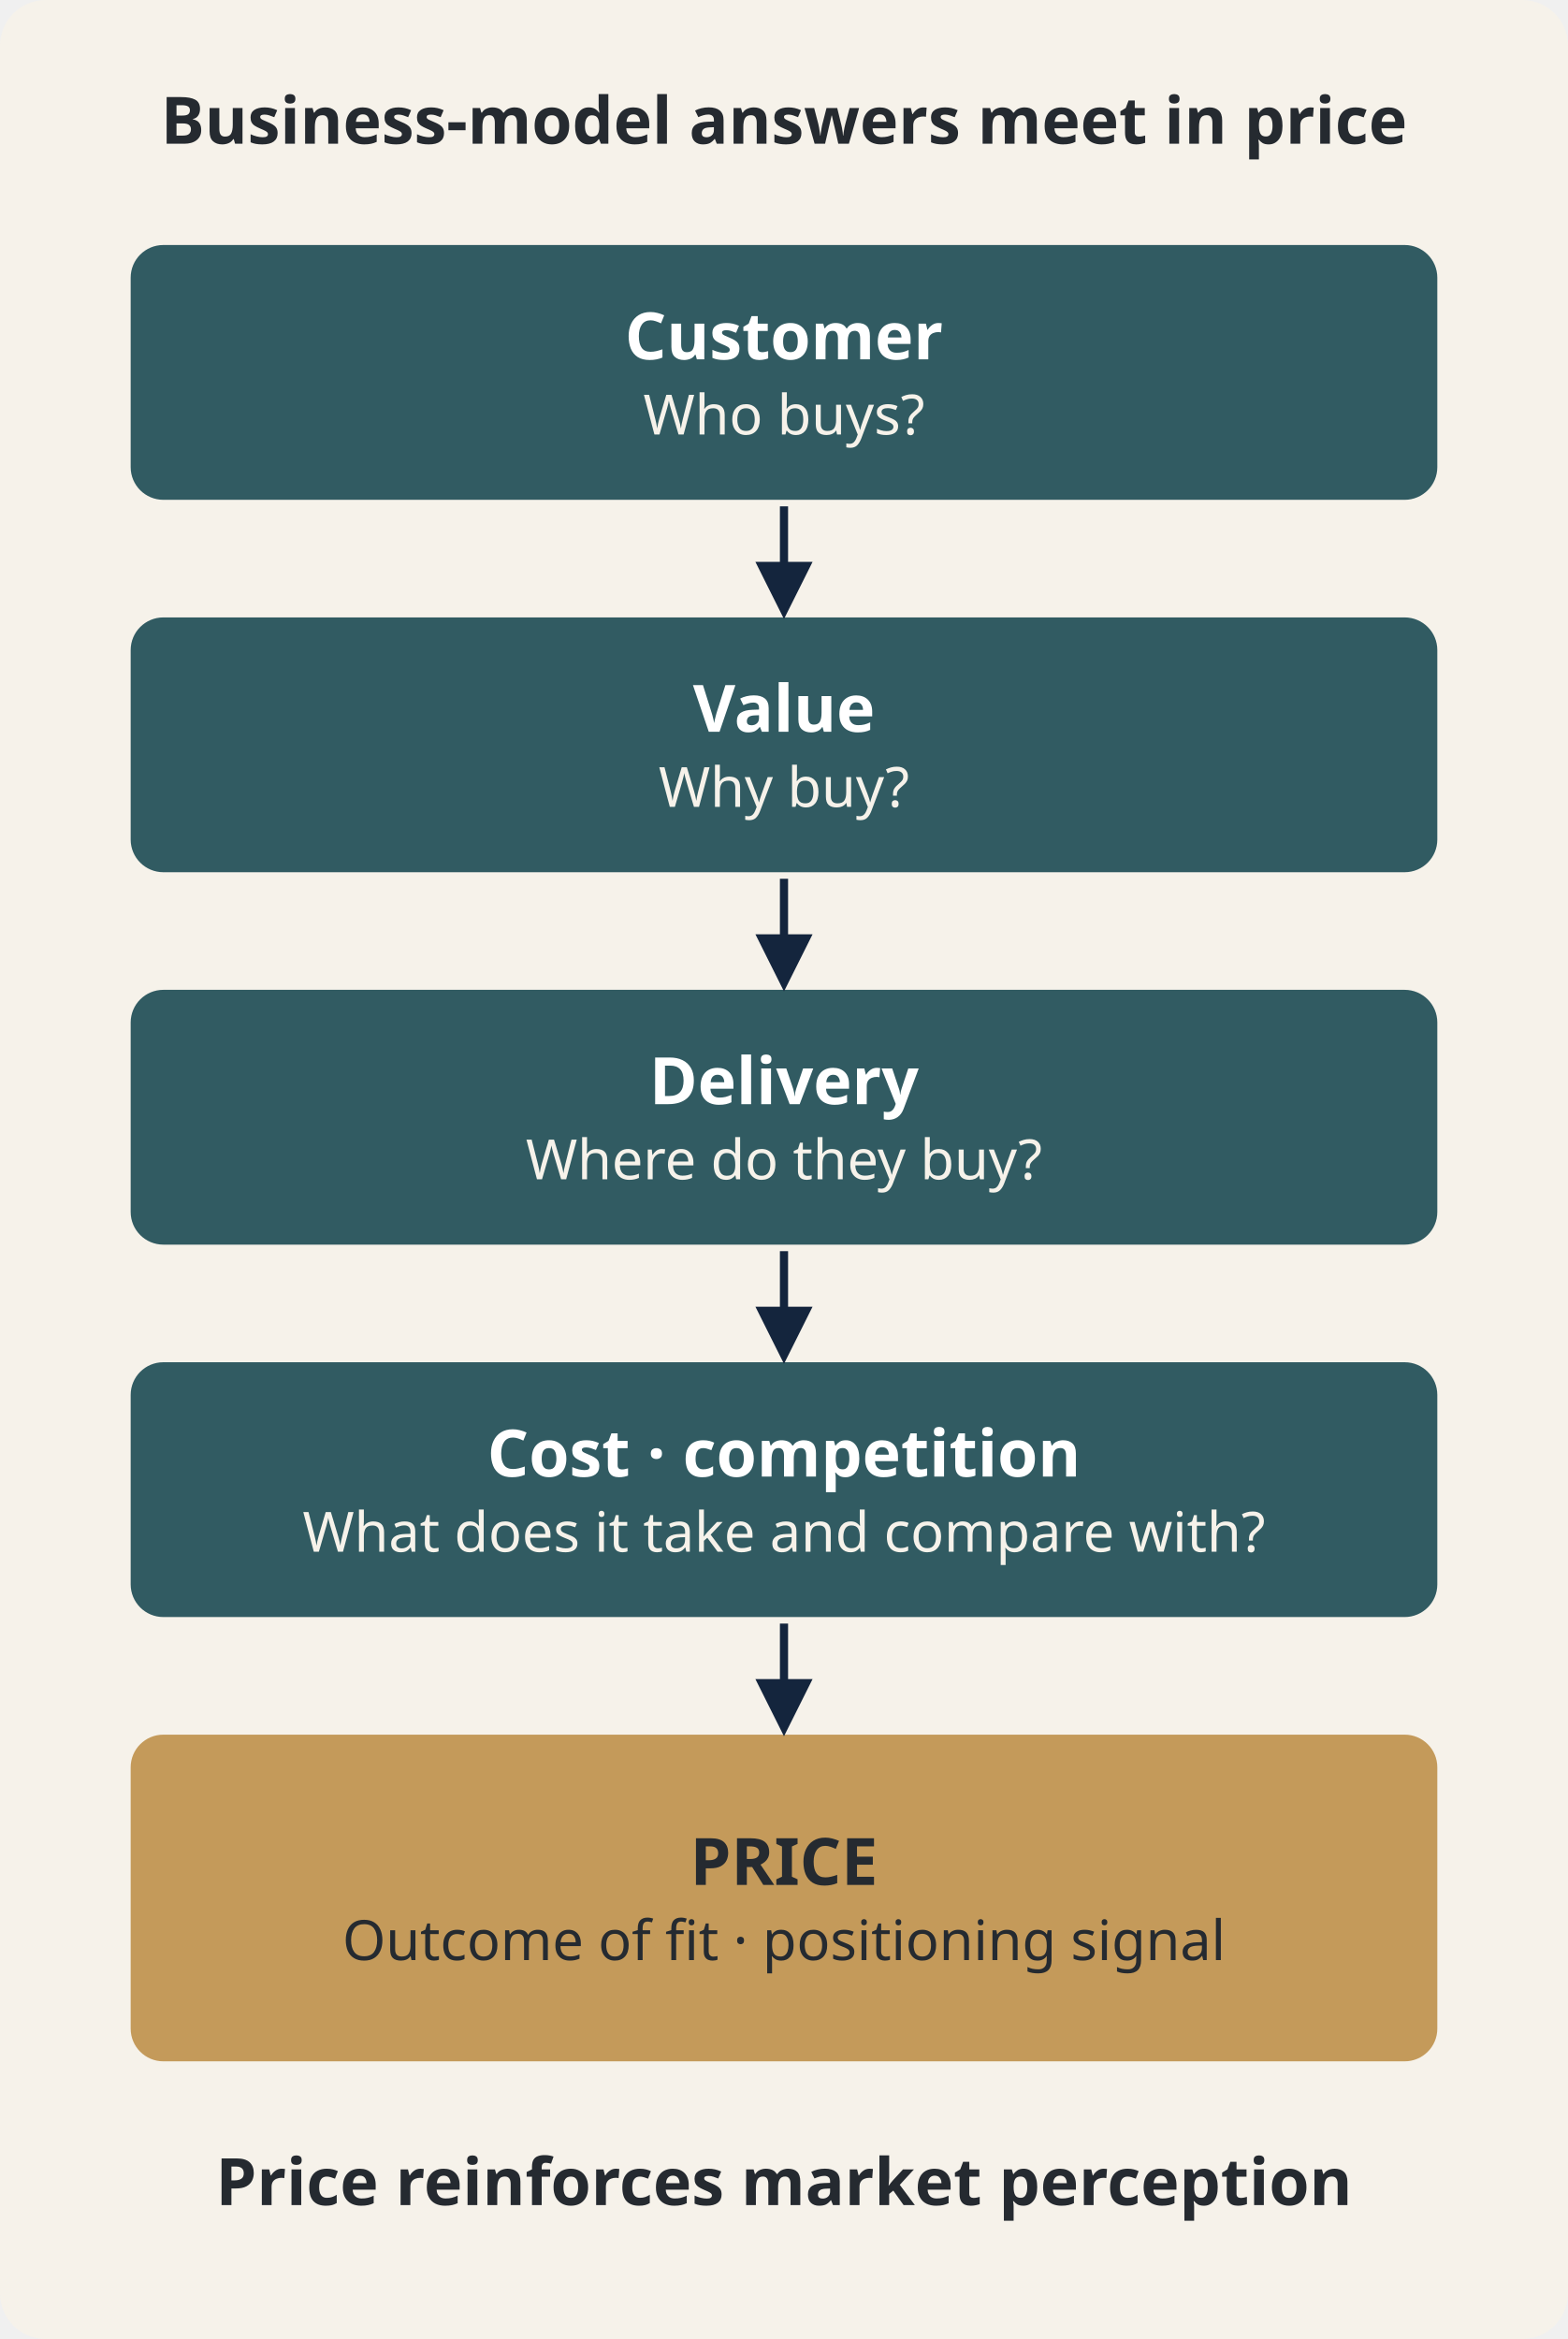
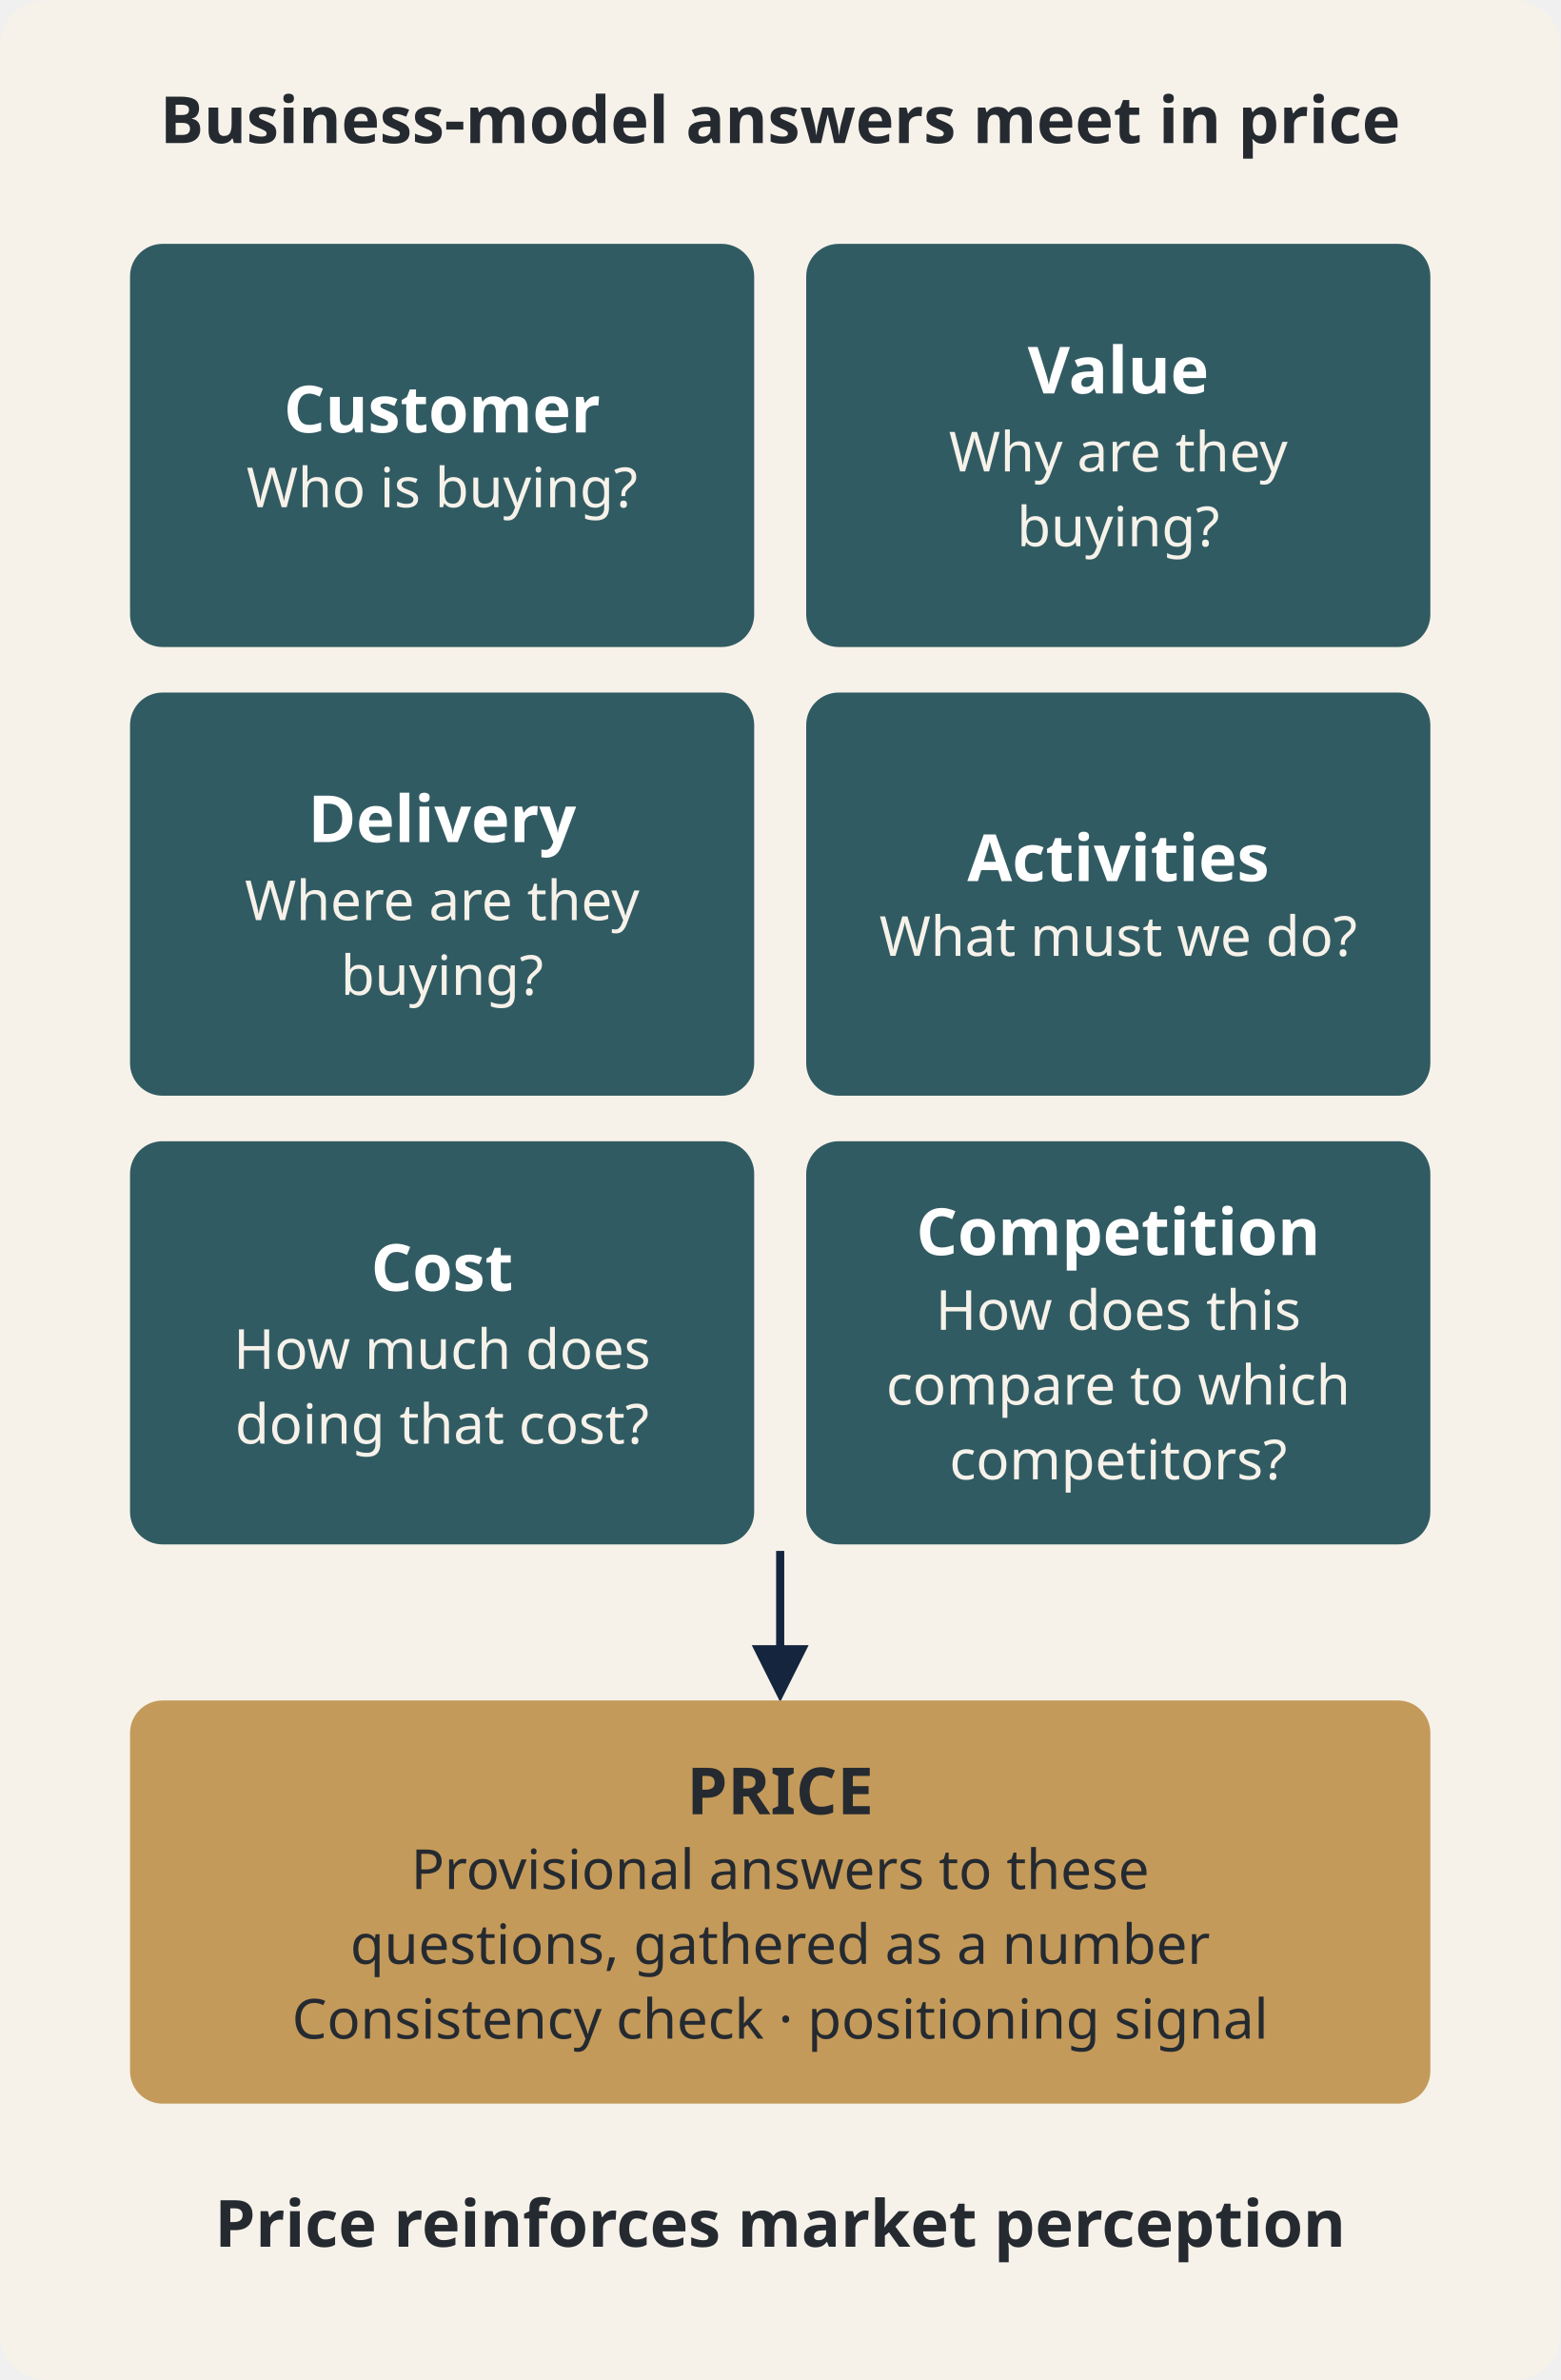
- <svg xmlns="http://www.w3.org/2000/svg" viewBox="0 0 480 716" role="img" aria-labelledby="t d" font-family="system-ui, 'Noto Sans KR', 'Malgun Gothic', 'Apple SD Gothic Neo', sans-serif">
+ <svg xmlns="http://www.w3.org/2000/svg" viewBox="0 0 480 732" role="img" aria-labelledby="t d" font-family="system-ui, 'Noto Sans KR', 'Malgun Gothic', 'Apple SD Gothic Neo', sans-serif">
  <defs>
    <marker id="arrow-navy" viewBox="0 0 10 10" refX="8" refY="5" markerWidth="7" markerHeight="7" orient="auto-start-reverse">
      <path d="M0 0 L10 5 L0 10 z" fill="#14253D" />
    </marker>
    <marker id="arrow-gold" viewBox="0 0 10 10" refX="8" refY="5" markerWidth="7" markerHeight="7" orient="auto-start-reverse">
      <path d="M0 0 L10 5 L0 10 z" fill="#C49A5A" />
    </marker>
  </defs>
  <g id="background">
-     <rect width="480" height="716" rx="14" fill="#F6F2EA" />
+     <rect width="480" height="732" rx="14" fill="#F6F2EA" />
  </g>
  <g id="headline">
    <text x="240" y="44" text-anchor="middle" font-size="20" font-weight="700" fill="#252A30">Business-model answers meet in price</text>
  </g>
-   <g id="customer">
-     <rect x="40" y="75" width="400" height="78" rx="10" fill="#315B62" />
-     <text x="240" y="110" text-anchor="middle" font-size="20" font-weight="700" fill="#FFFFFF">Customer</text>
-     <text x="240" y="133" text-anchor="middle" font-size="17" font-weight="400" fill="#F6F2EA">Who buys?</text>
+   <g id="questions">
+     <g id="customer">
+       <rect x="40" y="75" width="192" height="124" rx="10" fill="#315B62" />
+       <text x="136" y="133" text-anchor="middle" font-size="20" font-weight="700" fill="#FFFFFF">Customer</text>
+       <text x="136" y="156" text-anchor="middle" font-size="17" font-weight="400" fill="#F6F2EA">Who is buying?</text>
+     </g>
+     <g id="value">
+       <rect x="248" y="75" width="192" height="124" rx="10" fill="#315B62" />
+       <text x="344" y="121" text-anchor="middle" font-size="20" font-weight="700" fill="#FFFFFF">Value</text>
+       <text x="344" y="145" text-anchor="middle" font-size="17" font-weight="400" fill="#F6F2EA">Why are they</text>
+       <text x="344" y="168" text-anchor="middle" font-size="17" font-weight="400" fill="#F6F2EA">buying?</text>
+     </g>
+     <g id="delivery">
+       <rect x="40" y="213" width="192" height="124" rx="10" fill="#315B62" />
+       <text x="136" y="259" text-anchor="middle" font-size="20" font-weight="700" fill="#FFFFFF">Delivery</text>
+       <text x="136" y="283" text-anchor="middle" font-size="17" font-weight="400" fill="#F6F2EA">Where are they</text>
+       <text x="136" y="306" text-anchor="middle" font-size="17" font-weight="400" fill="#F6F2EA">buying?</text>
+     </g>
+     <g id="activities">
+       <rect x="248" y="213" width="192" height="124" rx="10" fill="#315B62" />
+       <text x="344" y="271" text-anchor="middle" font-size="20" font-weight="700" fill="#FFFFFF">Activities</text>
+       <text x="344" y="294" text-anchor="middle" font-size="17" font-weight="400" fill="#F6F2EA">What must we do?</text>
+     </g>
+     <g id="cost">
+       <rect x="40" y="351" width="192" height="124" rx="10" fill="#315B62" />
+       <text x="136" y="397" text-anchor="middle" font-size="20" font-weight="700" fill="#FFFFFF">Cost</text>
+       <text x="136" y="421" text-anchor="middle" font-size="17" font-weight="400" fill="#F6F2EA">How much does</text>
+       <text x="136" y="444" text-anchor="middle" font-size="17" font-weight="400" fill="#F6F2EA">doing that cost?</text>
+     </g>
+     <g id="competition">
+       <rect x="248" y="351" width="192" height="124" rx="10" fill="#315B62" />
+       <text x="344" y="386" text-anchor="middle" font-size="20" font-weight="700" fill="#FFFFFF">Competition</text>
+       <text x="344" y="409" text-anchor="middle" font-size="17" font-weight="400" fill="#F6F2EA">How does this</text>
+       <text x="344" y="432" text-anchor="middle" font-size="17" font-weight="400" fill="#F6F2EA">compare to which</text>
+       <text x="344" y="455" text-anchor="middle" font-size="17" font-weight="400" fill="#F6F2EA">competitors?</text>
+     </g>
  </g>
-   <g id="value">
-     <rect x="40" y="189" width="400" height="78" rx="10" fill="#315B62" />
-     <text x="240" y="224" text-anchor="middle" font-size="20" font-weight="700" fill="#FFFFFF">Value</text>
-     <text x="240" y="247" text-anchor="middle" font-size="17" font-weight="400" fill="#F6F2EA">Why buy?</text>
-   </g>
-   <g id="delivery">
-     <rect x="40" y="303" width="400" height="78" rx="10" fill="#315B62" />
-     <text x="240" y="338" text-anchor="middle" font-size="20" font-weight="700" fill="#FFFFFF">Delivery</text>
-     <text x="240" y="361" text-anchor="middle" font-size="17" font-weight="400" fill="#F6F2EA">Where do they buy?</text>
-   </g>
-   <g id="cost-competition">
-     <rect x="40" y="417" width="400" height="78" rx="10" fill="#315B62" />
-     <text x="240" y="452" text-anchor="middle" font-size="20" font-weight="700" fill="#FFFFFF">Cost · competition</text>
-     <text x="240" y="475" text-anchor="middle" font-size="17" font-weight="400" fill="#F6F2EA">What does it take and compare with?</text>
+   <g id="flow">
+     <line x1="240" y1="477" x2="240" y2="520" stroke="#14253D" stroke-width="2.5" marker-end="url(#arrow-navy)" />
  </g>
  <g id="price">
-     <rect x="40" y="531" width="400" height="100" rx="10" fill="#C49A5A" />
-     <text x="240" y="577" text-anchor="middle" font-size="20" font-weight="700" fill="#252A30">PRICE</text>
-     <text x="240" y="600" text-anchor="middle" font-size="17" font-weight="400" fill="#252A30">Outcome of fit · positioning signal</text>
-   </g>
-   <g id="flow">
-     <line x1="240" y1="155" x2="240" y2="186" stroke="#14253D" stroke-width="2.5" marker-end="url(#arrow-navy)" />
-     <line x1="240" y1="269" x2="240" y2="300" stroke="#14253D" stroke-width="2.5" marker-end="url(#arrow-navy)" />
-     <line x1="240" y1="383" x2="240" y2="414" stroke="#14253D" stroke-width="2.5" marker-end="url(#arrow-navy)" />
-     <line x1="240" y1="497" x2="240" y2="528" stroke="#14253D" stroke-width="2.5" marker-end="url(#arrow-navy)" />
+     <rect x="40" y="523" width="400" height="124" rx="10" fill="#C49A5A" />
+     <text x="240" y="558" text-anchor="middle" font-size="20" font-weight="700" fill="#252A30">PRICE</text>
+     <text x="240" y="581" text-anchor="middle" font-size="17" font-weight="400" fill="#252A30">Provisional answers to these</text>
+     <text x="240" y="604" text-anchor="middle" font-size="17" font-weight="400" fill="#252A30">questions, gathered as a number</text>
+     <text x="240" y="627" text-anchor="middle" font-size="17" font-weight="400" fill="#252A30">Consistency check · positioning signal</text>
  </g>
  <g id="caption">
-     <text x="240" y="675" text-anchor="middle" font-size="20" font-weight="700" fill="#252A30">Price reinforces market perception</text>
+     <text x="240" y="691" text-anchor="middle" font-size="20" font-weight="700" fill="#252A30">Price reinforces market perception</text>
  </g>
</svg>
